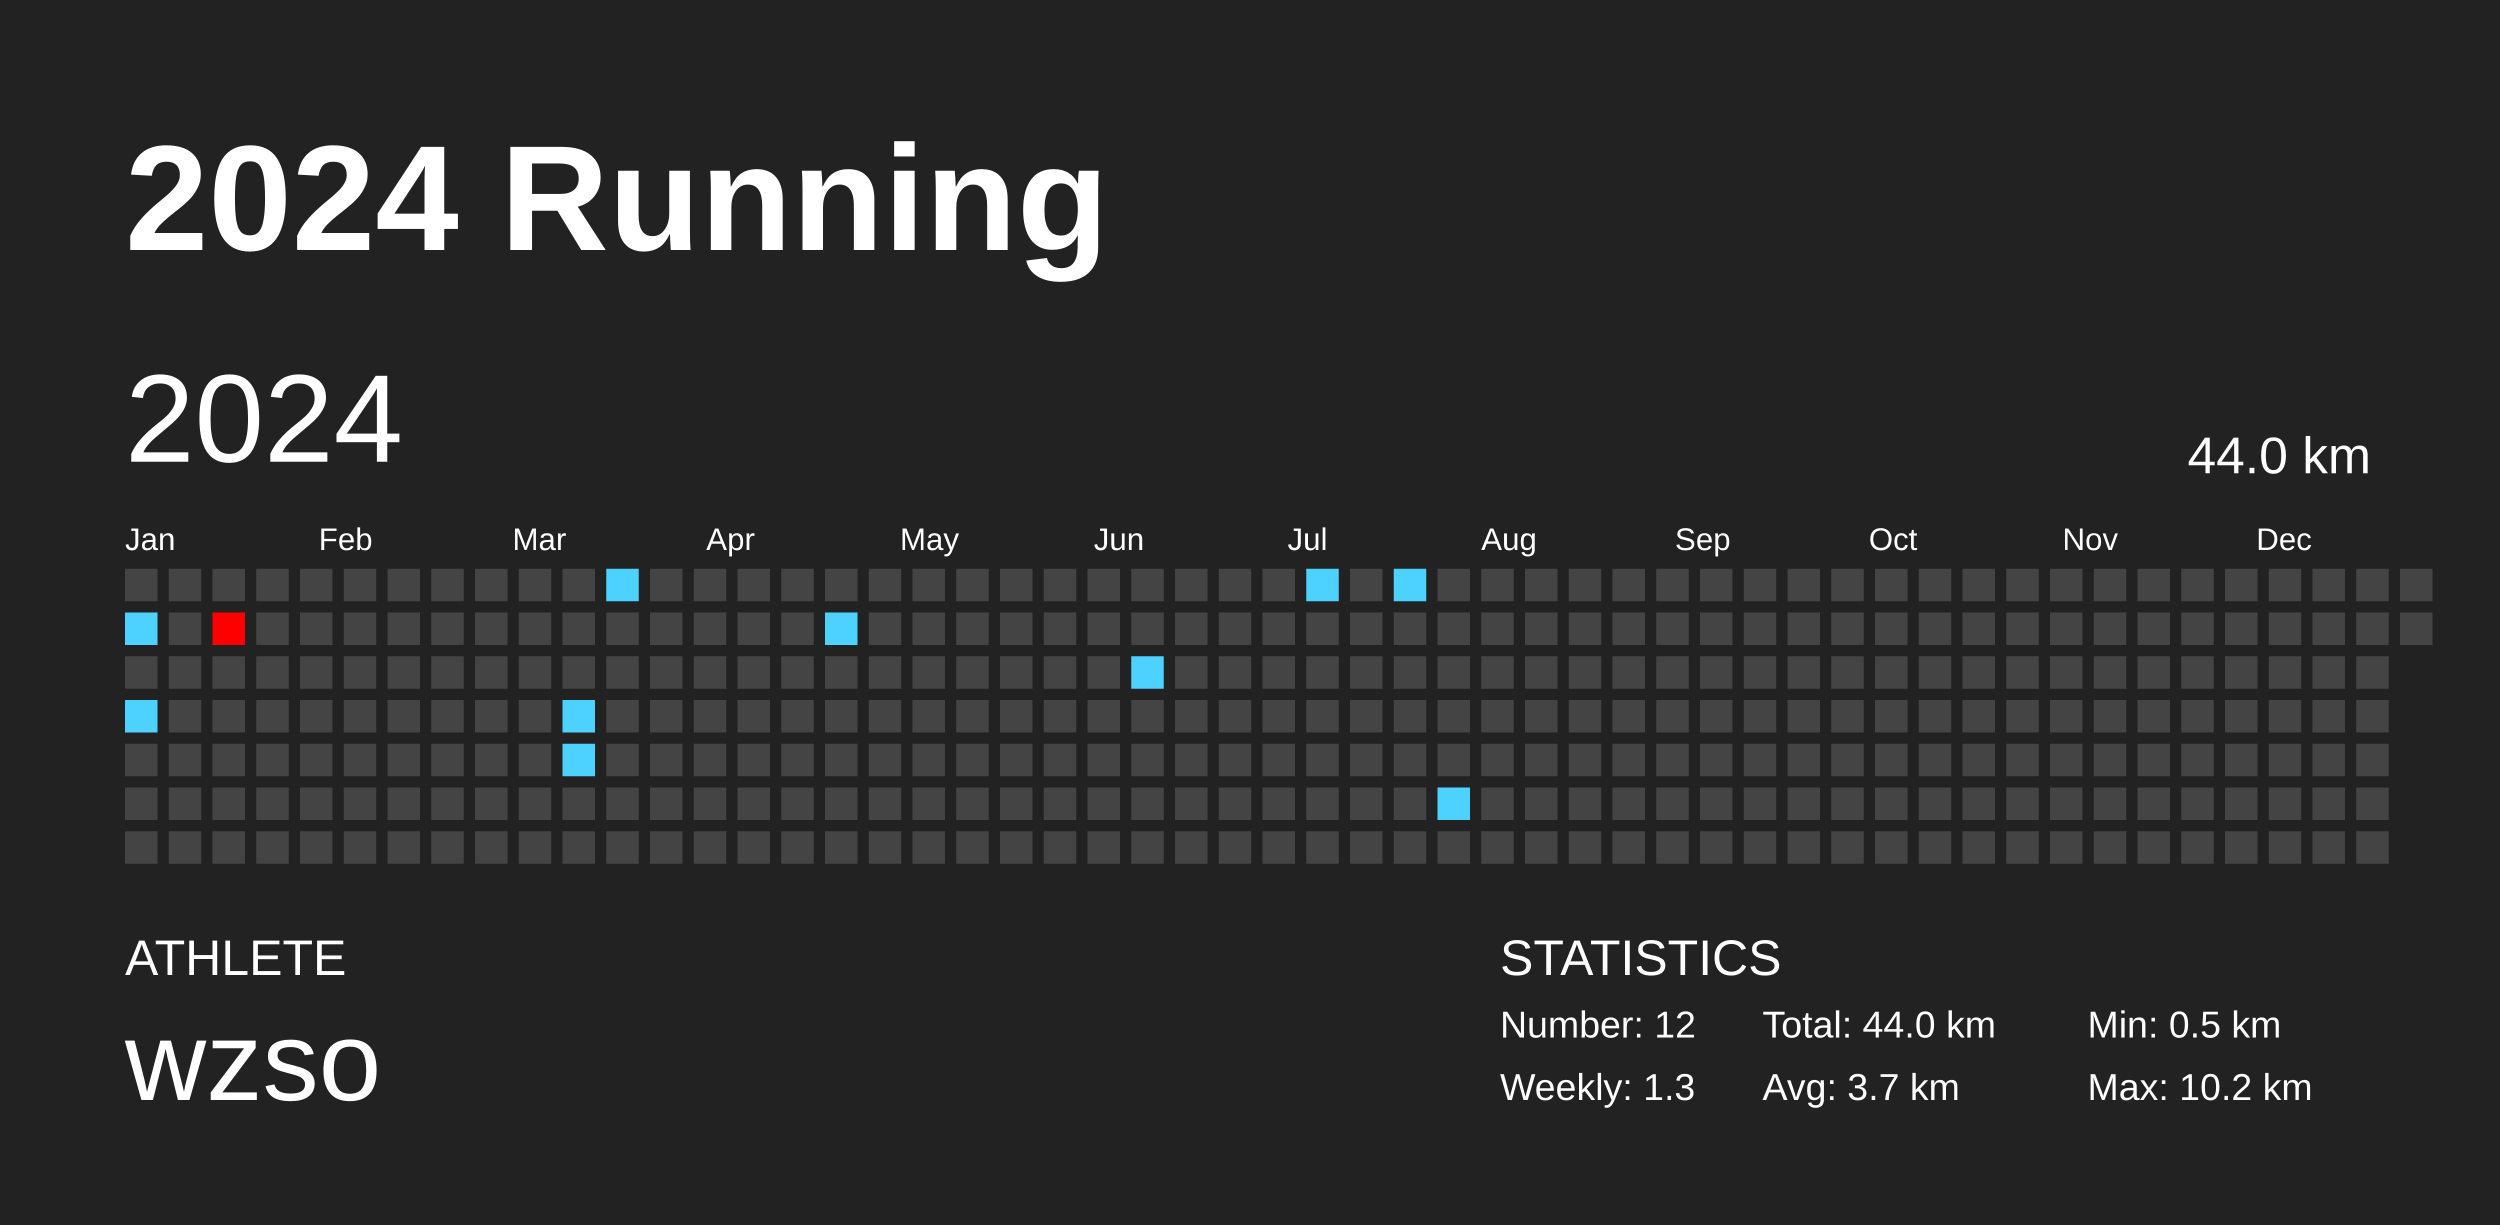
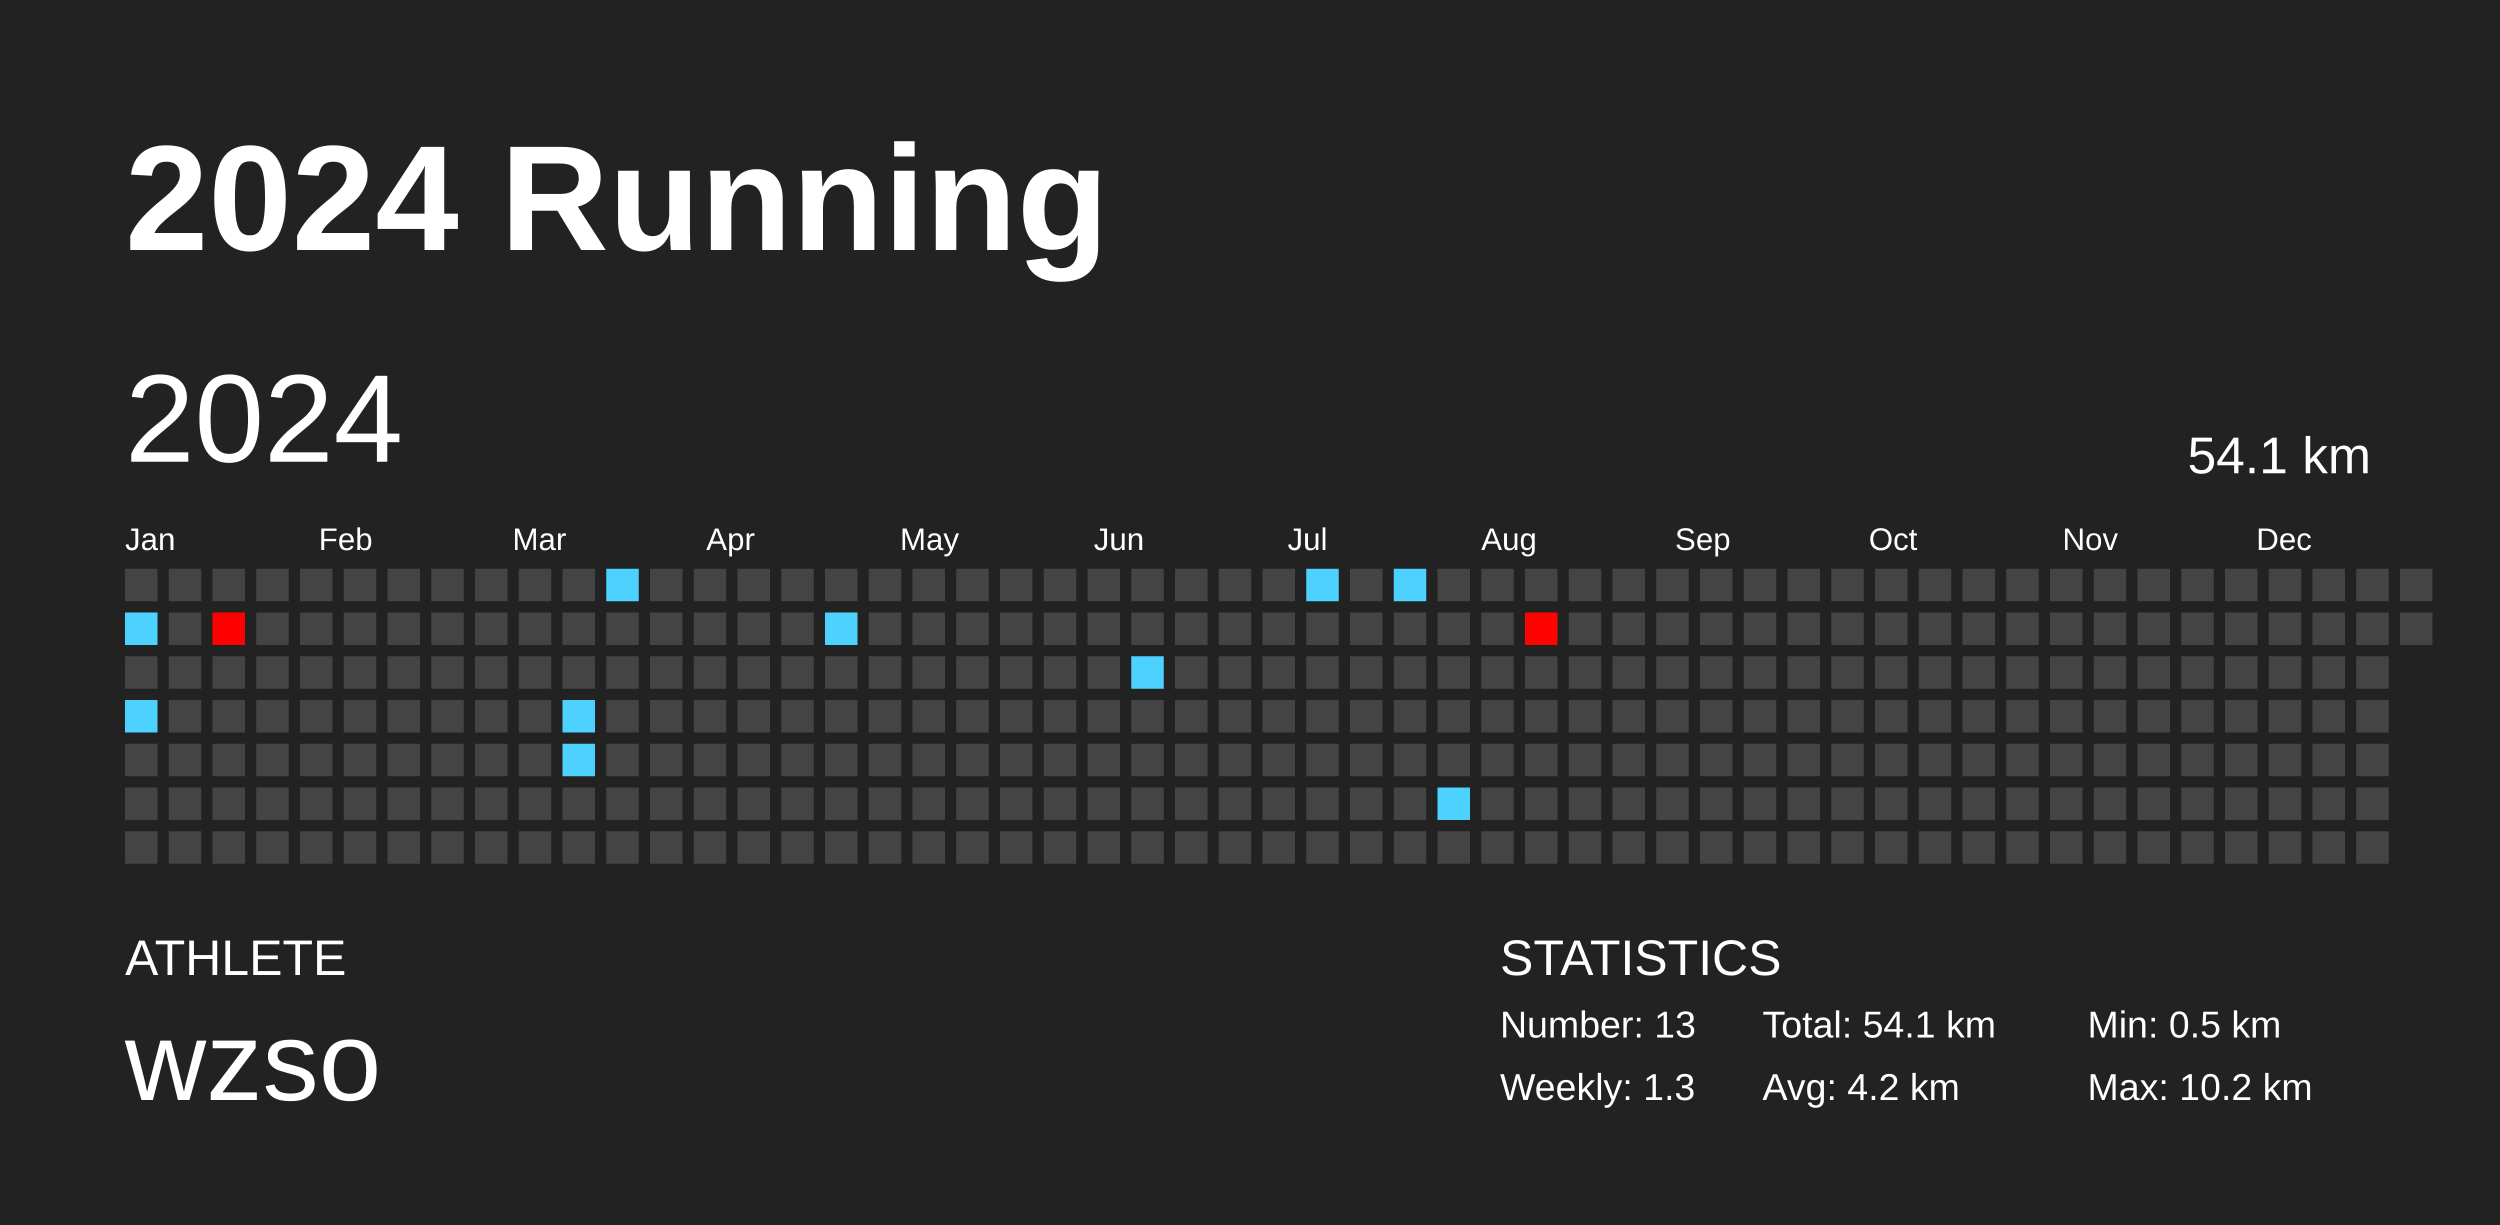
<svg xmlns="http://www.w3.org/2000/svg" baseProfile="full" height="98mm" version="1.1" viewBox="0,0,200,98" width="200mm">
  <defs />
  <rect fill="#222222" height="98" width="200" x="0" y="0" />
  <text fill="#FFFFFF" style="font-size:12px; font-family:Arial; font-weight:bold;" x="10" y="20">2024 Running</text>
  <text fill="#FFFFFF" style="font-size:4px; font-family:Arial" x="10" y="78">ATHLETE</text>
  <text fill="#FFFFFF" style="font-size:9px; font-family:Arial" x="10" y="88">wzso</text>
  <text fill="#FFFFFF" style="font-size:4px; font-family:Arial" x="120" y="78">STATISTICS</text>
-   <text fill="#FFFFFF" style="font-size:3px; font-family:Arial" x="120" y="83">Number: 12</text>
+   <text fill="#FFFFFF" style="font-size:3px; font-family:Arial" x="120" y="83">Number: 13</text>
  <text fill="#FFFFFF" style="font-size:3px; font-family:Arial" x="120" y="88">Weekly: 1.3</text>
-   <text fill="#FFFFFF" style="font-size:3px; font-family:Arial" x="141" y="83">Total: 44.0 km</text>
-   <text fill="#FFFFFF" style="font-size:3px; font-family:Arial" x="141" y="88">Avg: 3.7 km</text>
+   <text fill="#FFFFFF" style="font-size:3px; font-family:Arial" x="141" y="83">Total: 54.1 km</text>
+   <text fill="#FFFFFF" style="font-size:3px; font-family:Arial" x="141" y="88">Avg: 4.2 km</text>
  <text fill="#FFFFFF" style="font-size:3px; font-family:Arial" x="167" y="83">Min: 0.5 km</text>
  <text fill="#FFFFFF" style="font-size:3px; font-family:Arial" x="167" y="88">Max: 10.2 km</text>
  <text dominant-baseline="hanging" fill="#FFFFFF" style="font-size:10.0px; font-family:Arial;" x="10" y="30">2024</text>
-   <text dominant-baseline="hanging" fill="#FFFFFF" style="font-size:4.125px; font-family:Arial;" x="175" y="35">44.0 km</text>
+   <text dominant-baseline="hanging" fill="#FFFFFF" style="font-size:4.125px; font-family:Arial;" x="175" y="35">54.1 km</text>
  <text fill="#FFFFFF" style="font-size:2.5px; font-family:Arial" x="10.0" y="44">Jan</text>
  <text fill="#FFFFFF" style="font-size:2.5px; font-family:Arial" x="25.5" y="44">Feb</text>
  <text fill="#FFFFFF" style="font-size:2.5px; font-family:Arial" x="41.0" y="44">Mar</text>
  <text fill="#FFFFFF" style="font-size:2.5px; font-family:Arial" x="56.5" y="44">Apr</text>
  <text fill="#FFFFFF" style="font-size:2.5px; font-family:Arial" x="72.0" y="44">May</text>
  <text fill="#FFFFFF" style="font-size:2.5px; font-family:Arial" x="87.5" y="44">Jun</text>
  <text fill="#FFFFFF" style="font-size:2.5px; font-family:Arial" x="103.0" y="44">Jul</text>
  <text fill="#FFFFFF" style="font-size:2.5px; font-family:Arial" x="118.5" y="44">Aug</text>
  <text fill="#FFFFFF" style="font-size:2.5px; font-family:Arial" x="134.0" y="44">Sep</text>
  <text fill="#FFFFFF" style="font-size:2.5px; font-family:Arial" x="149.5" y="44">Oct</text>
  <text fill="#FFFFFF" style="font-size:2.5px; font-family:Arial" x="165.0" y="44">Nov</text>
  <text fill="#FFFFFF" style="font-size:2.5px; font-family:Arial" x="180.5" y="44">Dec</text>
  <rect fill="#444444" height="2.6" width="2.6" x="10.0" y="45.5" />
  <rect fill="#4dd2ff" height="2.6" width="2.6" x="10.0" y="49.0" />
  <rect fill="#444444" height="2.6" width="2.6" x="10.0" y="52.5" />
  <rect fill="#4dd2ff" height="2.6" width="2.6" x="10.0" y="56.0" />
  <rect fill="#444444" height="2.6" width="2.6" x="10.0" y="59.5" />
  <rect fill="#444444" height="2.6" width="2.6" x="10.0" y="63.0" />
  <rect fill="#444444" height="2.6" width="2.6" x="10.0" y="66.5" />
  <rect fill="#444444" height="2.6" width="2.6" x="13.5" y="45.5" />
  <rect fill="#444444" height="2.6" width="2.6" x="13.5" y="49.0" />
  <rect fill="#444444" height="2.6" width="2.6" x="13.5" y="52.5" />
  <rect fill="#444444" height="2.6" width="2.6" x="13.5" y="56.0" />
  <rect fill="#444444" height="2.6" width="2.6" x="13.5" y="59.5" />
  <rect fill="#444444" height="2.6" width="2.6" x="13.5" y="63.0" />
  <rect fill="#444444" height="2.6" width="2.6" x="13.5" y="66.5" />
  <rect fill="#444444" height="2.6" width="2.6" x="17.0" y="45.5" />
  <rect fill="#ff0000" height="2.6" width="2.6" x="17.0" y="49.0" />
  <rect fill="#444444" height="2.6" width="2.6" x="17.0" y="52.5" />
  <rect fill="#444444" height="2.6" width="2.6" x="17.0" y="56.0" />
  <rect fill="#444444" height="2.6" width="2.6" x="17.0" y="59.5" />
  <rect fill="#444444" height="2.6" width="2.6" x="17.0" y="63.0" />
  <rect fill="#444444" height="2.6" width="2.6" x="17.0" y="66.5" />
  <rect fill="#444444" height="2.6" width="2.6" x="20.5" y="45.5" />
  <rect fill="#444444" height="2.6" width="2.6" x="20.5" y="49.0" />
  <rect fill="#444444" height="2.6" width="2.6" x="20.5" y="52.5" />
  <rect fill="#444444" height="2.6" width="2.6" x="20.5" y="56.0" />
  <rect fill="#444444" height="2.6" width="2.6" x="20.5" y="59.5" />
  <rect fill="#444444" height="2.6" width="2.6" x="20.5" y="63.0" />
  <rect fill="#444444" height="2.6" width="2.6" x="20.5" y="66.5" />
  <rect fill="#444444" height="2.6" width="2.6" x="24.0" y="45.5" />
  <rect fill="#444444" height="2.6" width="2.6" x="24.0" y="49.0" />
  <rect fill="#444444" height="2.6" width="2.6" x="24.0" y="52.5" />
  <rect fill="#444444" height="2.6" width="2.6" x="24.0" y="56.0" />
  <rect fill="#444444" height="2.6" width="2.6" x="24.0" y="59.5" />
  <rect fill="#444444" height="2.6" width="2.6" x="24.0" y="63.0" />
  <rect fill="#444444" height="2.6" width="2.6" x="24.0" y="66.5" />
  <rect fill="#444444" height="2.6" width="2.6" x="27.5" y="45.5" />
  <rect fill="#444444" height="2.6" width="2.6" x="27.5" y="49.0" />
  <rect fill="#444444" height="2.6" width="2.6" x="27.5" y="52.5" />
  <rect fill="#444444" height="2.6" width="2.6" x="27.5" y="56.0" />
  <rect fill="#444444" height="2.6" width="2.6" x="27.5" y="59.5" />
  <rect fill="#444444" height="2.6" width="2.6" x="27.5" y="63.0" />
  <rect fill="#444444" height="2.6" width="2.6" x="27.5" y="66.5" />
  <rect fill="#444444" height="2.6" width="2.6" x="31.0" y="45.5" />
  <rect fill="#444444" height="2.6" width="2.6" x="31.0" y="49.0" />
  <rect fill="#444444" height="2.6" width="2.6" x="31.0" y="52.5" />
  <rect fill="#444444" height="2.6" width="2.6" x="31.0" y="56.0" />
  <rect fill="#444444" height="2.6" width="2.6" x="31.0" y="59.5" />
  <rect fill="#444444" height="2.6" width="2.6" x="31.0" y="63.0" />
  <rect fill="#444444" height="2.6" width="2.6" x="31.0" y="66.5" />
  <rect fill="#444444" height="2.6" width="2.6" x="34.5" y="45.5" />
  <rect fill="#444444" height="2.6" width="2.6" x="34.5" y="49.0" />
  <rect fill="#444444" height="2.6" width="2.6" x="34.5" y="52.5" />
  <rect fill="#444444" height="2.6" width="2.6" x="34.5" y="56.0" />
  <rect fill="#444444" height="2.6" width="2.6" x="34.5" y="59.5" />
  <rect fill="#444444" height="2.6" width="2.6" x="34.5" y="63.0" />
  <rect fill="#444444" height="2.6" width="2.6" x="34.5" y="66.5" />
  <rect fill="#444444" height="2.6" width="2.6" x="38.0" y="45.5" />
  <rect fill="#444444" height="2.6" width="2.6" x="38.0" y="49.0" />
  <rect fill="#444444" height="2.6" width="2.6" x="38.0" y="52.5" />
  <rect fill="#444444" height="2.6" width="2.6" x="38.0" y="56.0" />
  <rect fill="#444444" height="2.6" width="2.6" x="38.0" y="59.5" />
  <rect fill="#444444" height="2.6" width="2.6" x="38.0" y="63.0" />
  <rect fill="#444444" height="2.6" width="2.6" x="38.0" y="66.5" />
  <rect fill="#444444" height="2.6" width="2.6" x="41.5" y="45.5" />
  <rect fill="#444444" height="2.6" width="2.6" x="41.5" y="49.0" />
  <rect fill="#444444" height="2.6" width="2.6" x="41.5" y="52.5" />
  <rect fill="#444444" height="2.6" width="2.6" x="41.5" y="56.0" />
  <rect fill="#444444" height="2.6" width="2.6" x="41.5" y="59.5" />
  <rect fill="#444444" height="2.6" width="2.6" x="41.5" y="63.0" />
  <rect fill="#444444" height="2.6" width="2.6" x="41.5" y="66.5" />
  <rect fill="#444444" height="2.6" width="2.6" x="45.0" y="45.5" />
  <rect fill="#444444" height="2.6" width="2.6" x="45.0" y="49.0" />
  <rect fill="#444444" height="2.6" width="2.6" x="45.0" y="52.5" />
  <rect fill="#4dd2ff" height="2.6" width="2.6" x="45.0" y="56.0" />
  <rect fill="#4dd2ff" height="2.6" width="2.6" x="45.0" y="59.5" />
  <rect fill="#444444" height="2.6" width="2.6" x="45.0" y="63.0" />
  <rect fill="#444444" height="2.6" width="2.6" x="45.0" y="66.5" />
  <rect fill="#4dd2ff" height="2.6" width="2.6" x="48.5" y="45.5" />
  <rect fill="#444444" height="2.6" width="2.6" x="48.5" y="49.0" />
  <rect fill="#444444" height="2.6" width="2.6" x="48.5" y="52.5" />
  <rect fill="#444444" height="2.6" width="2.6" x="48.5" y="56.0" />
  <rect fill="#444444" height="2.6" width="2.6" x="48.5" y="59.5" />
  <rect fill="#444444" height="2.6" width="2.6" x="48.5" y="63.0" />
  <rect fill="#444444" height="2.6" width="2.6" x="48.5" y="66.5" />
  <rect fill="#444444" height="2.6" width="2.6" x="52.0" y="45.5" />
  <rect fill="#444444" height="2.6" width="2.6" x="52.0" y="49.0" />
  <rect fill="#444444" height="2.6" width="2.6" x="52.0" y="52.5" />
  <rect fill="#444444" height="2.6" width="2.6" x="52.0" y="56.0" />
  <rect fill="#444444" height="2.6" width="2.6" x="52.0" y="59.5" />
  <rect fill="#444444" height="2.6" width="2.6" x="52.0" y="63.0" />
  <rect fill="#444444" height="2.6" width="2.6" x="52.0" y="66.5" />
  <rect fill="#444444" height="2.6" width="2.6" x="55.5" y="45.5" />
  <rect fill="#444444" height="2.6" width="2.6" x="55.5" y="49.0" />
  <rect fill="#444444" height="2.6" width="2.6" x="55.5" y="52.5" />
  <rect fill="#444444" height="2.6" width="2.6" x="55.5" y="56.0" />
  <rect fill="#444444" height="2.6" width="2.6" x="55.5" y="59.5" />
  <rect fill="#444444" height="2.6" width="2.6" x="55.5" y="63.0" />
  <rect fill="#444444" height="2.6" width="2.6" x="55.5" y="66.5" />
  <rect fill="#444444" height="2.6" width="2.6" x="59.0" y="45.5" />
  <rect fill="#444444" height="2.6" width="2.6" x="59.0" y="49.0" />
  <rect fill="#444444" height="2.6" width="2.6" x="59.0" y="52.5" />
  <rect fill="#444444" height="2.6" width="2.6" x="59.0" y="56.0" />
  <rect fill="#444444" height="2.6" width="2.6" x="59.0" y="59.5" />
  <rect fill="#444444" height="2.6" width="2.6" x="59.0" y="63.0" />
  <rect fill="#444444" height="2.6" width="2.6" x="59.0" y="66.5" />
  <rect fill="#444444" height="2.6" width="2.6" x="62.5" y="45.5" />
  <rect fill="#444444" height="2.6" width="2.6" x="62.5" y="49.0" />
  <rect fill="#444444" height="2.6" width="2.6" x="62.5" y="52.5" />
  <rect fill="#444444" height="2.6" width="2.6" x="62.5" y="56.0" />
  <rect fill="#444444" height="2.6" width="2.6" x="62.5" y="59.5" />
  <rect fill="#444444" height="2.6" width="2.6" x="62.5" y="63.0" />
  <rect fill="#444444" height="2.6" width="2.6" x="62.5" y="66.5" />
  <rect fill="#444444" height="2.6" width="2.6" x="66.0" y="45.5" />
  <rect fill="#4dd2ff" height="2.6" width="2.6" x="66.0" y="49.0" />
  <rect fill="#444444" height="2.6" width="2.6" x="66.0" y="52.5" />
  <rect fill="#444444" height="2.6" width="2.6" x="66.0" y="56.0" />
  <rect fill="#444444" height="2.6" width="2.6" x="66.0" y="59.5" />
  <rect fill="#444444" height="2.6" width="2.6" x="66.0" y="63.0" />
  <rect fill="#444444" height="2.6" width="2.6" x="66.0" y="66.5" />
  <rect fill="#444444" height="2.6" width="2.6" x="69.5" y="45.5" />
  <rect fill="#444444" height="2.6" width="2.6" x="69.5" y="49.0" />
  <rect fill="#444444" height="2.6" width="2.6" x="69.5" y="52.5" />
  <rect fill="#444444" height="2.6" width="2.6" x="69.5" y="56.0" />
  <rect fill="#444444" height="2.6" width="2.6" x="69.5" y="59.5" />
  <rect fill="#444444" height="2.6" width="2.6" x="69.5" y="63.0" />
  <rect fill="#444444" height="2.6" width="2.6" x="69.5" y="66.5" />
  <rect fill="#444444" height="2.6" width="2.6" x="73.0" y="45.5" />
  <rect fill="#444444" height="2.6" width="2.6" x="73.0" y="49.0" />
  <rect fill="#444444" height="2.6" width="2.6" x="73.0" y="52.5" />
  <rect fill="#444444" height="2.6" width="2.6" x="73.0" y="56.0" />
  <rect fill="#444444" height="2.6" width="2.6" x="73.0" y="59.5" />
  <rect fill="#444444" height="2.6" width="2.6" x="73.0" y="63.0" />
  <rect fill="#444444" height="2.6" width="2.6" x="73.0" y="66.5" />
  <rect fill="#444444" height="2.6" width="2.6" x="76.5" y="45.5" />
  <rect fill="#444444" height="2.6" width="2.6" x="76.5" y="49.0" />
  <rect fill="#444444" height="2.6" width="2.6" x="76.5" y="52.5" />
  <rect fill="#444444" height="2.6" width="2.6" x="76.5" y="56.0" />
  <rect fill="#444444" height="2.6" width="2.6" x="76.5" y="59.5" />
  <rect fill="#444444" height="2.6" width="2.6" x="76.5" y="63.0" />
  <rect fill="#444444" height="2.6" width="2.6" x="76.5" y="66.5" />
  <rect fill="#444444" height="2.6" width="2.6" x="80.0" y="45.5" />
  <rect fill="#444444" height="2.6" width="2.6" x="80.0" y="49.0" />
  <rect fill="#444444" height="2.6" width="2.6" x="80.0" y="52.5" />
  <rect fill="#444444" height="2.6" width="2.6" x="80.0" y="56.0" />
  <rect fill="#444444" height="2.6" width="2.6" x="80.0" y="59.5" />
  <rect fill="#444444" height="2.6" width="2.6" x="80.0" y="63.0" />
  <rect fill="#444444" height="2.6" width="2.6" x="80.0" y="66.5" />
  <rect fill="#444444" height="2.6" width="2.6" x="83.5" y="45.5" />
  <rect fill="#444444" height="2.6" width="2.6" x="83.5" y="49.0" />
  <rect fill="#444444" height="2.6" width="2.6" x="83.5" y="52.5" />
  <rect fill="#444444" height="2.6" width="2.6" x="83.5" y="56.0" />
  <rect fill="#444444" height="2.6" width="2.6" x="83.5" y="59.5" />
  <rect fill="#444444" height="2.6" width="2.6" x="83.5" y="63.0" />
  <rect fill="#444444" height="2.6" width="2.6" x="83.5" y="66.5" />
  <rect fill="#444444" height="2.6" width="2.6" x="87.0" y="45.5" />
  <rect fill="#444444" height="2.6" width="2.6" x="87.0" y="49.0" />
  <rect fill="#444444" height="2.6" width="2.6" x="87.0" y="52.5" />
  <rect fill="#444444" height="2.6" width="2.6" x="87.0" y="56.0" />
  <rect fill="#444444" height="2.6" width="2.6" x="87.0" y="59.5" />
  <rect fill="#444444" height="2.6" width="2.6" x="87.0" y="63.0" />
  <rect fill="#444444" height="2.6" width="2.6" x="87.0" y="66.5" />
  <rect fill="#444444" height="2.6" width="2.6" x="90.5" y="45.5" />
  <rect fill="#444444" height="2.6" width="2.6" x="90.5" y="49.0" />
  <rect fill="#4dd2ff" height="2.6" width="2.6" x="90.5" y="52.5" />
  <rect fill="#444444" height="2.6" width="2.6" x="90.5" y="56.0" />
  <rect fill="#444444" height="2.6" width="2.6" x="90.5" y="59.5" />
  <rect fill="#444444" height="2.6" width="2.6" x="90.5" y="63.0" />
  <rect fill="#444444" height="2.6" width="2.6" x="90.5" y="66.5" />
  <rect fill="#444444" height="2.6" width="2.6" x="94.0" y="45.5" />
  <rect fill="#444444" height="2.6" width="2.6" x="94.0" y="49.0" />
  <rect fill="#444444" height="2.6" width="2.6" x="94.0" y="52.5" />
  <rect fill="#444444" height="2.6" width="2.6" x="94.0" y="56.0" />
  <rect fill="#444444" height="2.6" width="2.6" x="94.0" y="59.5" />
  <rect fill="#444444" height="2.6" width="2.6" x="94.0" y="63.0" />
  <rect fill="#444444" height="2.6" width="2.6" x="94.0" y="66.5" />
  <rect fill="#444444" height="2.6" width="2.6" x="97.5" y="45.5" />
  <rect fill="#444444" height="2.6" width="2.6" x="97.5" y="49.0" />
  <rect fill="#444444" height="2.6" width="2.6" x="97.5" y="52.5" />
  <rect fill="#444444" height="2.6" width="2.6" x="97.5" y="56.0" />
  <rect fill="#444444" height="2.6" width="2.6" x="97.5" y="59.5" />
  <rect fill="#444444" height="2.6" width="2.6" x="97.5" y="63.0" />
  <rect fill="#444444" height="2.6" width="2.6" x="97.5" y="66.5" />
  <rect fill="#444444" height="2.6" width="2.6" x="101.0" y="45.5" />
  <rect fill="#444444" height="2.6" width="2.6" x="101.0" y="49.0" />
  <rect fill="#444444" height="2.6" width="2.6" x="101.0" y="52.5" />
  <rect fill="#444444" height="2.6" width="2.6" x="101.0" y="56.0" />
  <rect fill="#444444" height="2.6" width="2.6" x="101.0" y="59.5" />
  <rect fill="#444444" height="2.6" width="2.6" x="101.0" y="63.0" />
  <rect fill="#444444" height="2.6" width="2.6" x="101.0" y="66.5" />
  <rect fill="#4dd2ff" height="2.6" width="2.6" x="104.5" y="45.5" />
  <rect fill="#444444" height="2.6" width="2.6" x="104.5" y="49.0" />
  <rect fill="#444444" height="2.6" width="2.6" x="104.5" y="52.5" />
  <rect fill="#444444" height="2.6" width="2.6" x="104.5" y="56.0" />
  <rect fill="#444444" height="2.6" width="2.6" x="104.5" y="59.5" />
  <rect fill="#444444" height="2.6" width="2.6" x="104.5" y="63.0" />
  <rect fill="#444444" height="2.6" width="2.6" x="104.5" y="66.5" />
  <rect fill="#444444" height="2.6" width="2.6" x="108.0" y="45.5" />
  <rect fill="#444444" height="2.6" width="2.6" x="108.0" y="49.0" />
  <rect fill="#444444" height="2.6" width="2.6" x="108.0" y="52.5" />
  <rect fill="#444444" height="2.6" width="2.6" x="108.0" y="56.0" />
  <rect fill="#444444" height="2.6" width="2.6" x="108.0" y="59.5" />
  <rect fill="#444444" height="2.6" width="2.6" x="108.0" y="63.0" />
  <rect fill="#444444" height="2.6" width="2.6" x="108.0" y="66.5" />
  <rect fill="#4dd2ff" height="2.6" width="2.6" x="111.5" y="45.5" />
  <rect fill="#444444" height="2.6" width="2.6" x="111.5" y="49.0" />
  <rect fill="#444444" height="2.6" width="2.6" x="111.5" y="52.5" />
  <rect fill="#444444" height="2.6" width="2.6" x="111.5" y="56.0" />
  <rect fill="#444444" height="2.6" width="2.6" x="111.5" y="59.5" />
  <rect fill="#444444" height="2.6" width="2.6" x="111.5" y="63.0" />
  <rect fill="#444444" height="2.6" width="2.6" x="111.5" y="66.5" />
  <rect fill="#444444" height="2.6" width="2.6" x="115.0" y="45.5" />
  <rect fill="#444444" height="2.6" width="2.6" x="115.0" y="49.0" />
  <rect fill="#444444" height="2.6" width="2.6" x="115.0" y="52.5" />
  <rect fill="#444444" height="2.6" width="2.6" x="115.0" y="56.0" />
  <rect fill="#444444" height="2.6" width="2.6" x="115.0" y="59.5" />
  <rect fill="#4dd2ff" height="2.6" width="2.6" x="115.0" y="63.0" />
  <rect fill="#444444" height="2.6" width="2.6" x="115.0" y="66.5" />
  <rect fill="#444444" height="2.6" width="2.6" x="118.5" y="45.5" />
  <rect fill="#444444" height="2.6" width="2.6" x="118.5" y="49.0" />
  <rect fill="#444444" height="2.6" width="2.6" x="118.5" y="52.5" />
  <rect fill="#444444" height="2.6" width="2.6" x="118.5" y="56.0" />
  <rect fill="#444444" height="2.6" width="2.6" x="118.5" y="59.5" />
  <rect fill="#444444" height="2.6" width="2.6" x="118.5" y="63.0" />
  <rect fill="#444444" height="2.6" width="2.6" x="118.5" y="66.5" />
  <rect fill="#444444" height="2.6" width="2.6" x="122.0" y="45.5" />
-   <rect fill="#444444" height="2.6" width="2.6" x="122.0" y="49.0" />
+   <rect fill="#ff0300" height="2.6" width="2.6" x="122.0" y="49.0" />
  <rect fill="#444444" height="2.6" width="2.6" x="122.0" y="52.5" />
  <rect fill="#444444" height="2.6" width="2.6" x="122.0" y="56.0" />
  <rect fill="#444444" height="2.6" width="2.6" x="122.0" y="59.5" />
  <rect fill="#444444" height="2.6" width="2.6" x="122.0" y="63.0" />
  <rect fill="#444444" height="2.6" width="2.6" x="122.0" y="66.5" />
  <rect fill="#444444" height="2.6" width="2.6" x="125.5" y="45.5" />
  <rect fill="#444444" height="2.6" width="2.6" x="125.5" y="49.0" />
  <rect fill="#444444" height="2.6" width="2.6" x="125.5" y="52.5" />
  <rect fill="#444444" height="2.6" width="2.6" x="125.5" y="56.0" />
  <rect fill="#444444" height="2.6" width="2.6" x="125.5" y="59.5" />
  <rect fill="#444444" height="2.6" width="2.6" x="125.5" y="63.0" />
  <rect fill="#444444" height="2.6" width="2.6" x="125.5" y="66.5" />
  <rect fill="#444444" height="2.6" width="2.6" x="129.0" y="45.5" />
  <rect fill="#444444" height="2.6" width="2.6" x="129.0" y="49.0" />
  <rect fill="#444444" height="2.6" width="2.6" x="129.0" y="52.5" />
  <rect fill="#444444" height="2.6" width="2.6" x="129.0" y="56.0" />
  <rect fill="#444444" height="2.6" width="2.6" x="129.0" y="59.5" />
  <rect fill="#444444" height="2.6" width="2.6" x="129.0" y="63.0" />
  <rect fill="#444444" height="2.6" width="2.6" x="129.0" y="66.5" />
  <rect fill="#444444" height="2.6" width="2.6" x="132.5" y="45.5" />
  <rect fill="#444444" height="2.6" width="2.6" x="132.5" y="49.0" />
  <rect fill="#444444" height="2.6" width="2.6" x="132.5" y="52.5" />
  <rect fill="#444444" height="2.6" width="2.6" x="132.5" y="56.0" />
  <rect fill="#444444" height="2.6" width="2.6" x="132.5" y="59.5" />
  <rect fill="#444444" height="2.6" width="2.6" x="132.5" y="63.0" />
  <rect fill="#444444" height="2.6" width="2.6" x="132.5" y="66.5" />
  <rect fill="#444444" height="2.6" width="2.6" x="136.0" y="45.5" />
  <rect fill="#444444" height="2.6" width="2.6" x="136.0" y="49.0" />
  <rect fill="#444444" height="2.6" width="2.6" x="136.0" y="52.5" />
  <rect fill="#444444" height="2.6" width="2.6" x="136.0" y="56.0" />
  <rect fill="#444444" height="2.6" width="2.6" x="136.0" y="59.5" />
  <rect fill="#444444" height="2.6" width="2.6" x="136.0" y="63.0" />
  <rect fill="#444444" height="2.6" width="2.6" x="136.0" y="66.5" />
  <rect fill="#444444" height="2.6" width="2.6" x="139.5" y="45.5" />
  <rect fill="#444444" height="2.6" width="2.6" x="139.5" y="49.0" />
  <rect fill="#444444" height="2.6" width="2.6" x="139.5" y="52.5" />
  <rect fill="#444444" height="2.6" width="2.6" x="139.5" y="56.0" />
  <rect fill="#444444" height="2.6" width="2.6" x="139.5" y="59.5" />
  <rect fill="#444444" height="2.6" width="2.6" x="139.5" y="63.0" />
  <rect fill="#444444" height="2.6" width="2.6" x="139.5" y="66.5" />
  <rect fill="#444444" height="2.6" width="2.6" x="143.0" y="45.5" />
  <rect fill="#444444" height="2.6" width="2.6" x="143.0" y="49.0" />
  <rect fill="#444444" height="2.6" width="2.6" x="143.0" y="52.5" />
  <rect fill="#444444" height="2.6" width="2.6" x="143.0" y="56.0" />
  <rect fill="#444444" height="2.6" width="2.6" x="143.0" y="59.5" />
  <rect fill="#444444" height="2.6" width="2.6" x="143.0" y="63.0" />
  <rect fill="#444444" height="2.6" width="2.6" x="143.0" y="66.5" />
  <rect fill="#444444" height="2.6" width="2.6" x="146.5" y="45.5" />
  <rect fill="#444444" height="2.6" width="2.6" x="146.5" y="49.0" />
  <rect fill="#444444" height="2.6" width="2.6" x="146.5" y="52.5" />
  <rect fill="#444444" height="2.6" width="2.6" x="146.5" y="56.0" />
  <rect fill="#444444" height="2.6" width="2.6" x="146.5" y="59.5" />
  <rect fill="#444444" height="2.6" width="2.6" x="146.5" y="63.0" />
  <rect fill="#444444" height="2.6" width="2.6" x="146.5" y="66.5" />
  <rect fill="#444444" height="2.6" width="2.6" x="150.0" y="45.5" />
  <rect fill="#444444" height="2.6" width="2.6" x="150.0" y="49.0" />
  <rect fill="#444444" height="2.6" width="2.6" x="150.0" y="52.5" />
  <rect fill="#444444" height="2.6" width="2.6" x="150.0" y="56.0" />
  <rect fill="#444444" height="2.6" width="2.6" x="150.0" y="59.5" />
  <rect fill="#444444" height="2.6" width="2.6" x="150.0" y="63.0" />
  <rect fill="#444444" height="2.6" width="2.6" x="150.0" y="66.5" />
  <rect fill="#444444" height="2.6" width="2.6" x="153.5" y="45.5" />
  <rect fill="#444444" height="2.6" width="2.6" x="153.5" y="49.0" />
  <rect fill="#444444" height="2.6" width="2.6" x="153.5" y="52.5" />
  <rect fill="#444444" height="2.6" width="2.6" x="153.5" y="56.0" />
  <rect fill="#444444" height="2.6" width="2.6" x="153.5" y="59.5" />
  <rect fill="#444444" height="2.6" width="2.6" x="153.5" y="63.0" />
  <rect fill="#444444" height="2.6" width="2.6" x="153.5" y="66.5" />
  <rect fill="#444444" height="2.6" width="2.6" x="157.0" y="45.5" />
  <rect fill="#444444" height="2.6" width="2.6" x="157.0" y="49.0" />
  <rect fill="#444444" height="2.6" width="2.6" x="157.0" y="52.5" />
  <rect fill="#444444" height="2.6" width="2.6" x="157.0" y="56.0" />
  <rect fill="#444444" height="2.6" width="2.6" x="157.0" y="59.5" />
  <rect fill="#444444" height="2.6" width="2.6" x="157.0" y="63.0" />
  <rect fill="#444444" height="2.6" width="2.6" x="157.0" y="66.5" />
  <rect fill="#444444" height="2.6" width="2.6" x="160.5" y="45.5" />
  <rect fill="#444444" height="2.6" width="2.6" x="160.5" y="49.0" />
  <rect fill="#444444" height="2.6" width="2.6" x="160.5" y="52.5" />
  <rect fill="#444444" height="2.6" width="2.6" x="160.5" y="56.0" />
  <rect fill="#444444" height="2.6" width="2.6" x="160.5" y="59.5" />
  <rect fill="#444444" height="2.6" width="2.6" x="160.5" y="63.0" />
  <rect fill="#444444" height="2.6" width="2.6" x="160.5" y="66.5" />
  <rect fill="#444444" height="2.6" width="2.6" x="164.0" y="45.5" />
  <rect fill="#444444" height="2.6" width="2.6" x="164.0" y="49.0" />
  <rect fill="#444444" height="2.6" width="2.6" x="164.0" y="52.5" />
  <rect fill="#444444" height="2.6" width="2.6" x="164.0" y="56.0" />
  <rect fill="#444444" height="2.6" width="2.6" x="164.0" y="59.5" />
  <rect fill="#444444" height="2.6" width="2.6" x="164.0" y="63.0" />
  <rect fill="#444444" height="2.6" width="2.6" x="164.0" y="66.5" />
  <rect fill="#444444" height="2.6" width="2.6" x="167.5" y="45.5" />
  <rect fill="#444444" height="2.6" width="2.6" x="167.5" y="49.0" />
  <rect fill="#444444" height="2.6" width="2.6" x="167.5" y="52.5" />
  <rect fill="#444444" height="2.6" width="2.6" x="167.5" y="56.0" />
  <rect fill="#444444" height="2.6" width="2.6" x="167.5" y="59.5" />
  <rect fill="#444444" height="2.6" width="2.6" x="167.5" y="63.0" />
  <rect fill="#444444" height="2.6" width="2.6" x="167.5" y="66.5" />
  <rect fill="#444444" height="2.6" width="2.6" x="171.0" y="45.5" />
  <rect fill="#444444" height="2.6" width="2.6" x="171.0" y="49.0" />
  <rect fill="#444444" height="2.6" width="2.6" x="171.0" y="52.5" />
  <rect fill="#444444" height="2.6" width="2.6" x="171.0" y="56.0" />
  <rect fill="#444444" height="2.6" width="2.6" x="171.0" y="59.5" />
  <rect fill="#444444" height="2.6" width="2.6" x="171.0" y="63.0" />
  <rect fill="#444444" height="2.6" width="2.6" x="171.0" y="66.5" />
  <rect fill="#444444" height="2.6" width="2.6" x="174.5" y="45.5" />
  <rect fill="#444444" height="2.6" width="2.6" x="174.5" y="49.0" />
  <rect fill="#444444" height="2.6" width="2.6" x="174.5" y="52.5" />
  <rect fill="#444444" height="2.6" width="2.6" x="174.5" y="56.0" />
  <rect fill="#444444" height="2.6" width="2.6" x="174.5" y="59.5" />
  <rect fill="#444444" height="2.6" width="2.6" x="174.5" y="63.0" />
  <rect fill="#444444" height="2.6" width="2.6" x="174.5" y="66.5" />
  <rect fill="#444444" height="2.6" width="2.6" x="178.0" y="45.5" />
  <rect fill="#444444" height="2.6" width="2.6" x="178.0" y="49.0" />
  <rect fill="#444444" height="2.6" width="2.6" x="178.0" y="52.5" />
  <rect fill="#444444" height="2.6" width="2.6" x="178.0" y="56.0" />
  <rect fill="#444444" height="2.6" width="2.6" x="178.0" y="59.5" />
  <rect fill="#444444" height="2.6" width="2.6" x="178.0" y="63.0" />
  <rect fill="#444444" height="2.6" width="2.6" x="178.0" y="66.5" />
  <rect fill="#444444" height="2.6" width="2.6" x="181.5" y="45.5" />
  <rect fill="#444444" height="2.6" width="2.6" x="181.5" y="49.0" />
  <rect fill="#444444" height="2.6" width="2.6" x="181.5" y="52.5" />
  <rect fill="#444444" height="2.6" width="2.6" x="181.5" y="56.0" />
  <rect fill="#444444" height="2.6" width="2.6" x="181.5" y="59.5" />
  <rect fill="#444444" height="2.6" width="2.6" x="181.5" y="63.0" />
  <rect fill="#444444" height="2.6" width="2.6" x="181.5" y="66.5" />
  <rect fill="#444444" height="2.6" width="2.6" x="185.0" y="45.5" />
  <rect fill="#444444" height="2.6" width="2.6" x="185.0" y="49.0" />
  <rect fill="#444444" height="2.6" width="2.6" x="185.0" y="52.5" />
  <rect fill="#444444" height="2.6" width="2.6" x="185.0" y="56.0" />
  <rect fill="#444444" height="2.6" width="2.6" x="185.0" y="59.5" />
  <rect fill="#444444" height="2.6" width="2.6" x="185.0" y="63.0" />
  <rect fill="#444444" height="2.6" width="2.6" x="185.0" y="66.5" />
  <rect fill="#444444" height="2.6" width="2.6" x="188.5" y="45.5" />
  <rect fill="#444444" height="2.6" width="2.6" x="188.5" y="49.0" />
  <rect fill="#444444" height="2.6" width="2.6" x="188.5" y="52.5" />
  <rect fill="#444444" height="2.6" width="2.6" x="188.5" y="56.0" />
  <rect fill="#444444" height="2.6" width="2.6" x="188.5" y="59.5" />
  <rect fill="#444444" height="2.6" width="2.6" x="188.5" y="63.0" />
  <rect fill="#444444" height="2.6" width="2.6" x="188.5" y="66.5" />
  <rect fill="#444444" height="2.6" width="2.6" x="192.0" y="45.5" />
  <rect fill="#444444" height="2.6" width="2.6" x="192.0" y="49.0" />
</svg>
